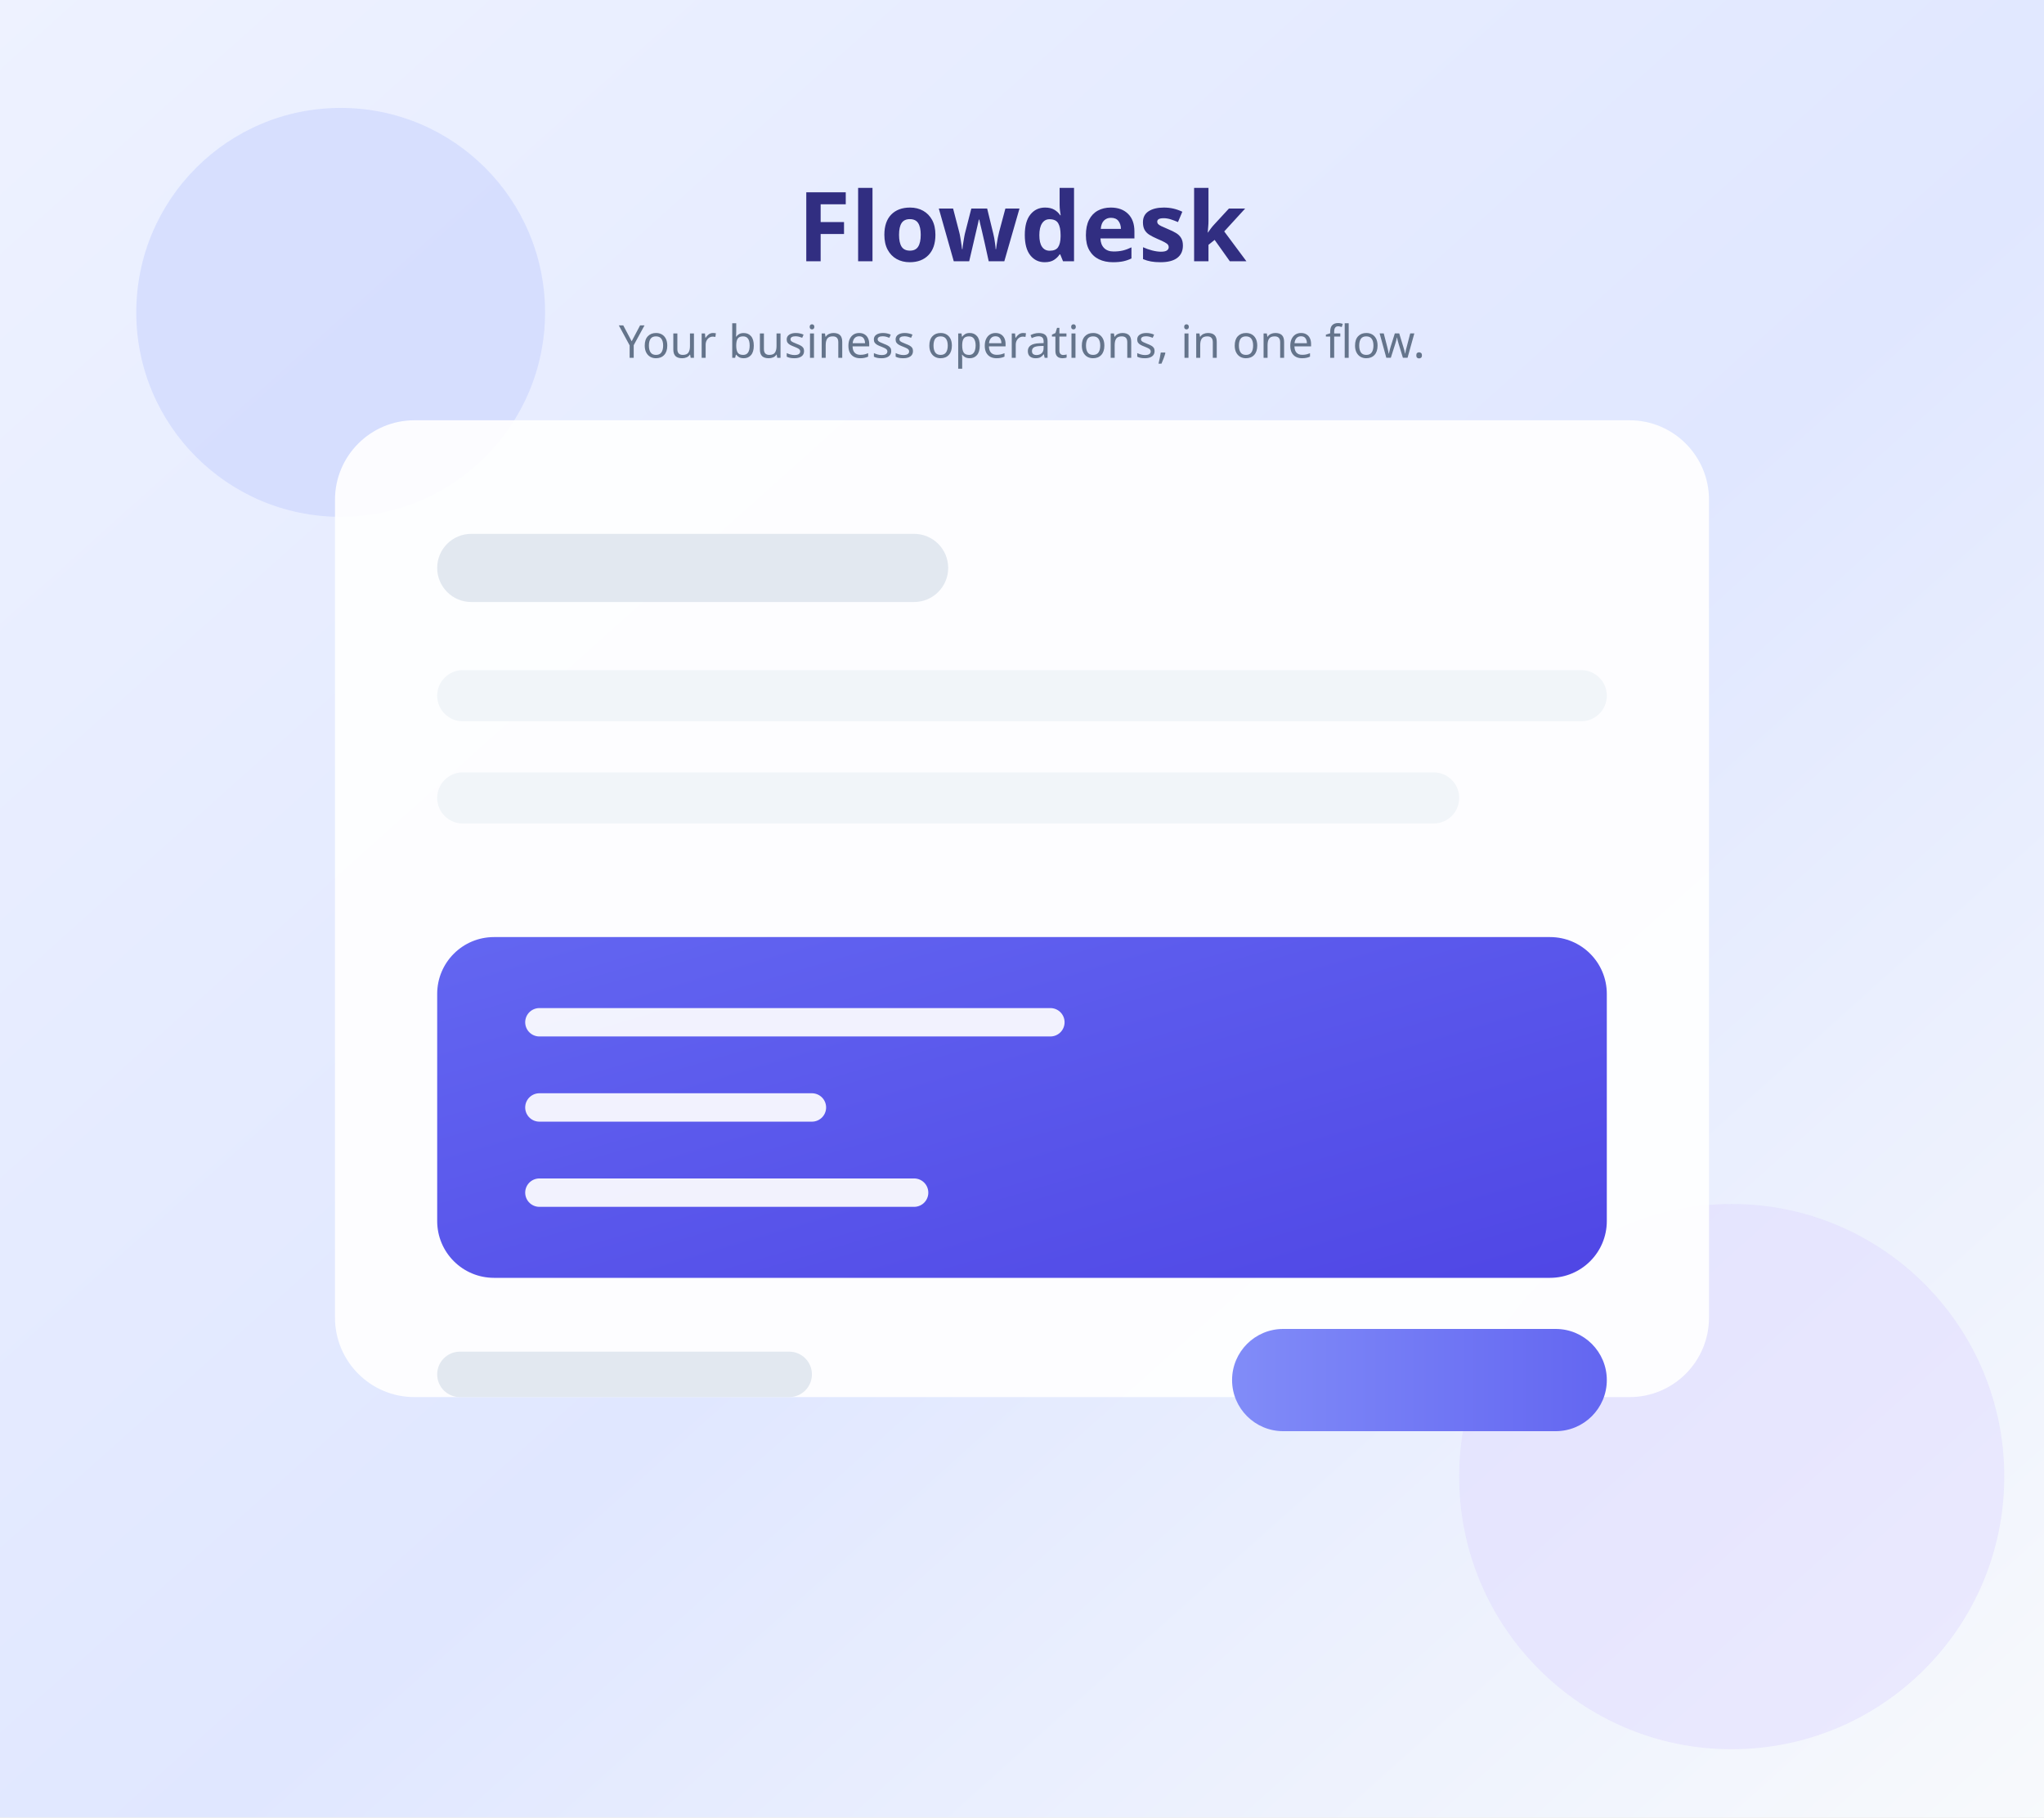
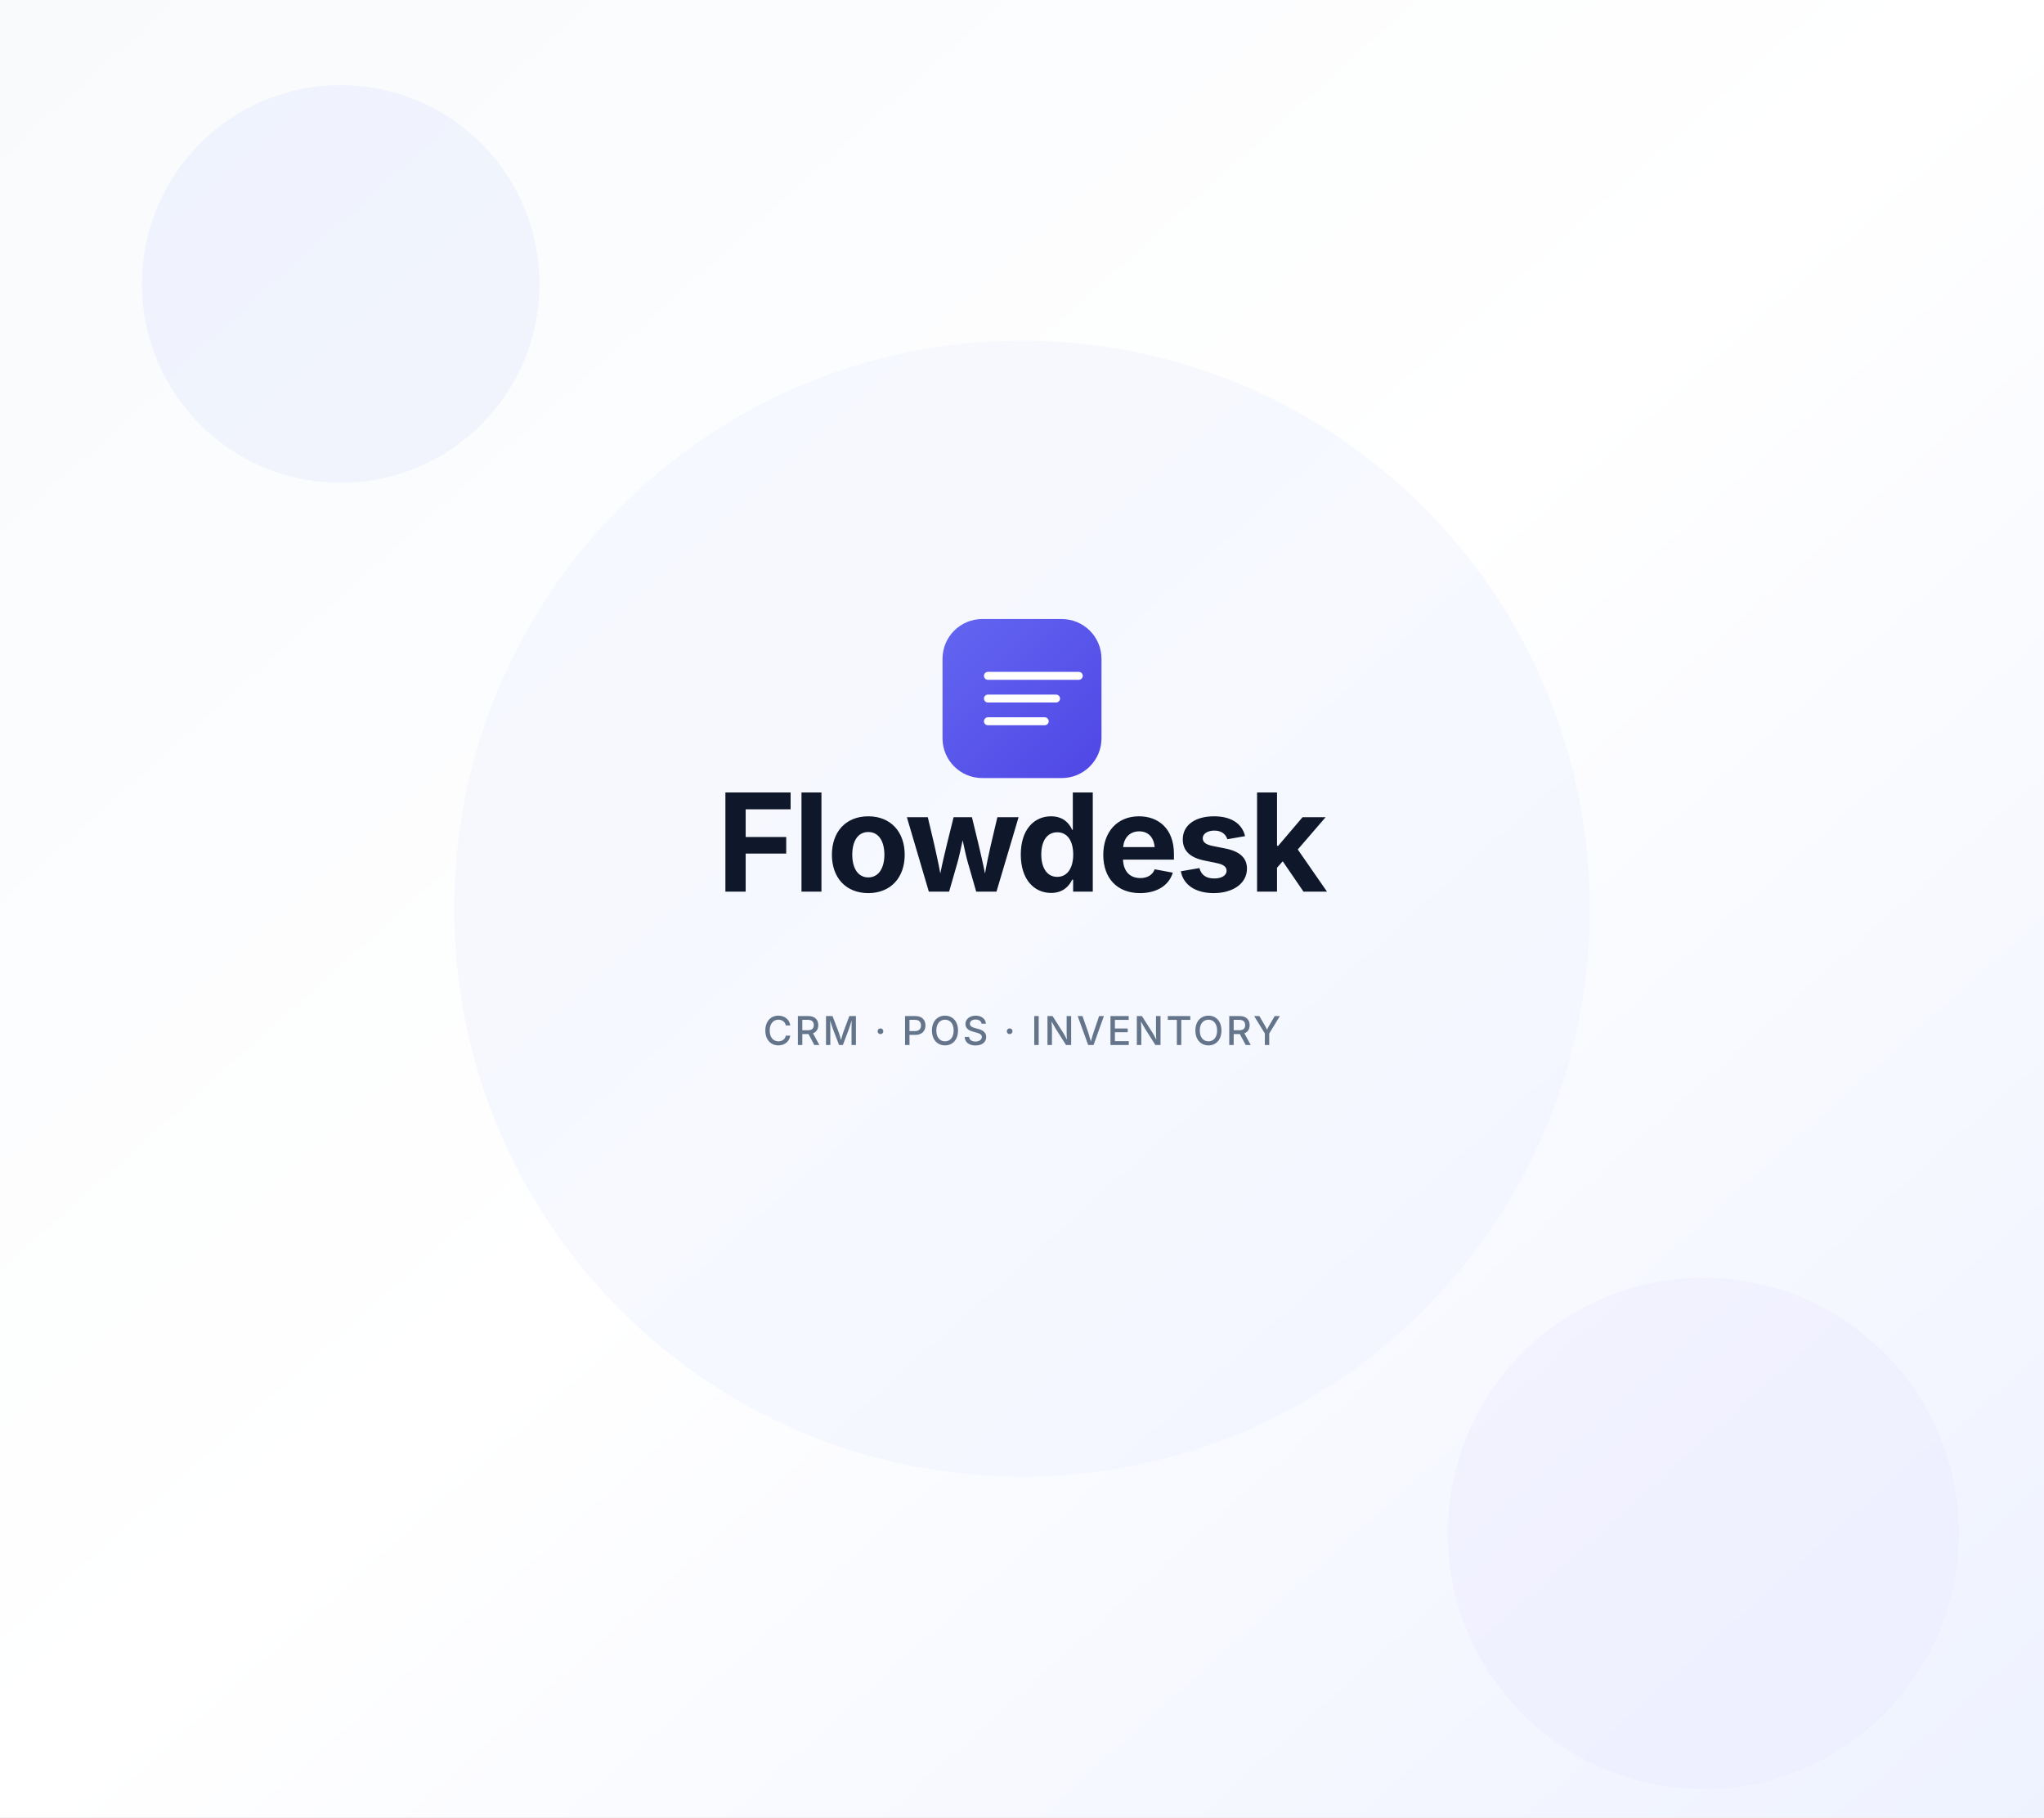
<svg xmlns="http://www.w3.org/2000/svg" viewBox="0 0 720 640" role="img" aria-hidden="true">
  <defs>
    <linearGradient id="bg" x1="0%" y1="0%" x2="100%" y2="100%">
-       <stop offset="0%" stop-color="#eef2ff" />
-       <stop offset="55%" stop-color="#e0e7ff" />
-       <stop offset="100%" stop-color="#f8fafc" />
+       <stop offset="0%" stop-color="#f8fafc" />
+       <stop offset="50%" stop-color="#ffffff" />
+       <stop offset="100%" stop-color="#eef2ff" />
    </linearGradient>
-     <linearGradient id="card" x1="0%" y1="0%" x2="100%" y2="100%">
+     <linearGradient id="mark" x1="0%" y1="0%" x2="100%" y2="100%">
      <stop offset="0%" stop-color="#6366f1" />
      <stop offset="100%" stop-color="#4f46e5" />
    </linearGradient>
-     <linearGradient id="glow" x1="0%" y1="0%" x2="100%" y2="0%">
-       <stop offset="0%" stop-color="#818cf8" />
-       <stop offset="100%" stop-color="#6366f1" />
+     <linearGradient id="line" x1="0%" y1="0%" x2="100%" y2="0%">
+       <stop offset="0%" stop-color="#6366f1" stop-opacity="0" />
+       <stop offset="50%" stop-color="#6366f1" stop-opacity="0.3" />
+       <stop offset="100%" stop-color="#6366f1" stop-opacity="0" />
    </linearGradient>
  </defs>
  <rect width="720" height="640" fill="url(#bg)" />
-   <circle cx="120" cy="110" r="72" fill="#c7d2fe" opacity="0.55" />
-   <circle cx="610" cy="520" r="96" fill="#ddd6fe" opacity="0.45" />
-   <rect x="118" y="148" width="484" height="344" rx="28" fill="#ffffff" opacity="0.92" />
-   <rect x="154" y="188" width="180" height="24" rx="12" fill="#e2e8f0" />
-   <rect x="154" y="236" width="412" height="18" rx="9" fill="#f1f5f9" />
-   <rect x="154" y="272" width="360" height="18" rx="9" fill="#f1f5f9" />
-   <rect x="154" y="330" width="412" height="120" rx="20" fill="url(#card)" />
-   <path d="M190 390h96M190 360h180M190 420h132" stroke="#ffffff" stroke-width="10" stroke-linecap="round" opacity="0.92" />
-   <rect x="154" y="476" width="132" height="16" rx="8" fill="#e2e8f0" />
-   <rect x="434" y="468" width="132" height="36" rx="18" fill="url(#glow)" />
-   <text x="360" y="92" text-anchor="middle" font-family="ui-sans-serif, system-ui, sans-serif" font-size="34" font-weight="700" fill="#312e81">Flowdesk</text>
-   <text x="360" y="126" text-anchor="middle" font-family="ui-sans-serif, system-ui, sans-serif" font-size="16" fill="#64748b">Your business operations, in one flow.</text>
+   <circle cx="360" cy="320" r="200" fill="#eef2ff" opacity="0.45" />
+   <circle cx="120" cy="100" r="70" fill="#c7d2fe" opacity="0.2" />
+   <circle cx="600" cy="540" r="90" fill="#ddd6fe" opacity="0.18" />
+   <g transform="translate(360 290)">
+     <rect x="-28" y="-72" width="56" height="56" rx="14" fill="url(#mark)" />
+     <path d="M-12 -44h24M-12 -52h32M-12 -36h20" stroke="#ffffff" stroke-width="2.8" stroke-linecap="round" />
+     <text y="24" text-anchor="middle" font-family="ui-sans-serif, system-ui, -apple-system, Segoe UI, sans-serif" font-size="48" font-weight="700" letter-spacing="-0.025em" fill="#0f172a">Flowdesk</text>
+     <line x1="-88" y1="48" x2="88" y2="48" stroke="url(#line)" stroke-width="1" />
+     <text y="78" text-anchor="middle" font-family="ui-sans-serif, system-ui, -apple-system, Segoe UI, sans-serif" font-size="14" font-weight="500" letter-spacing="0.06em" fill="#64748b">CRM · POS · INVENTORY</text>
+   </g>
</svg>
